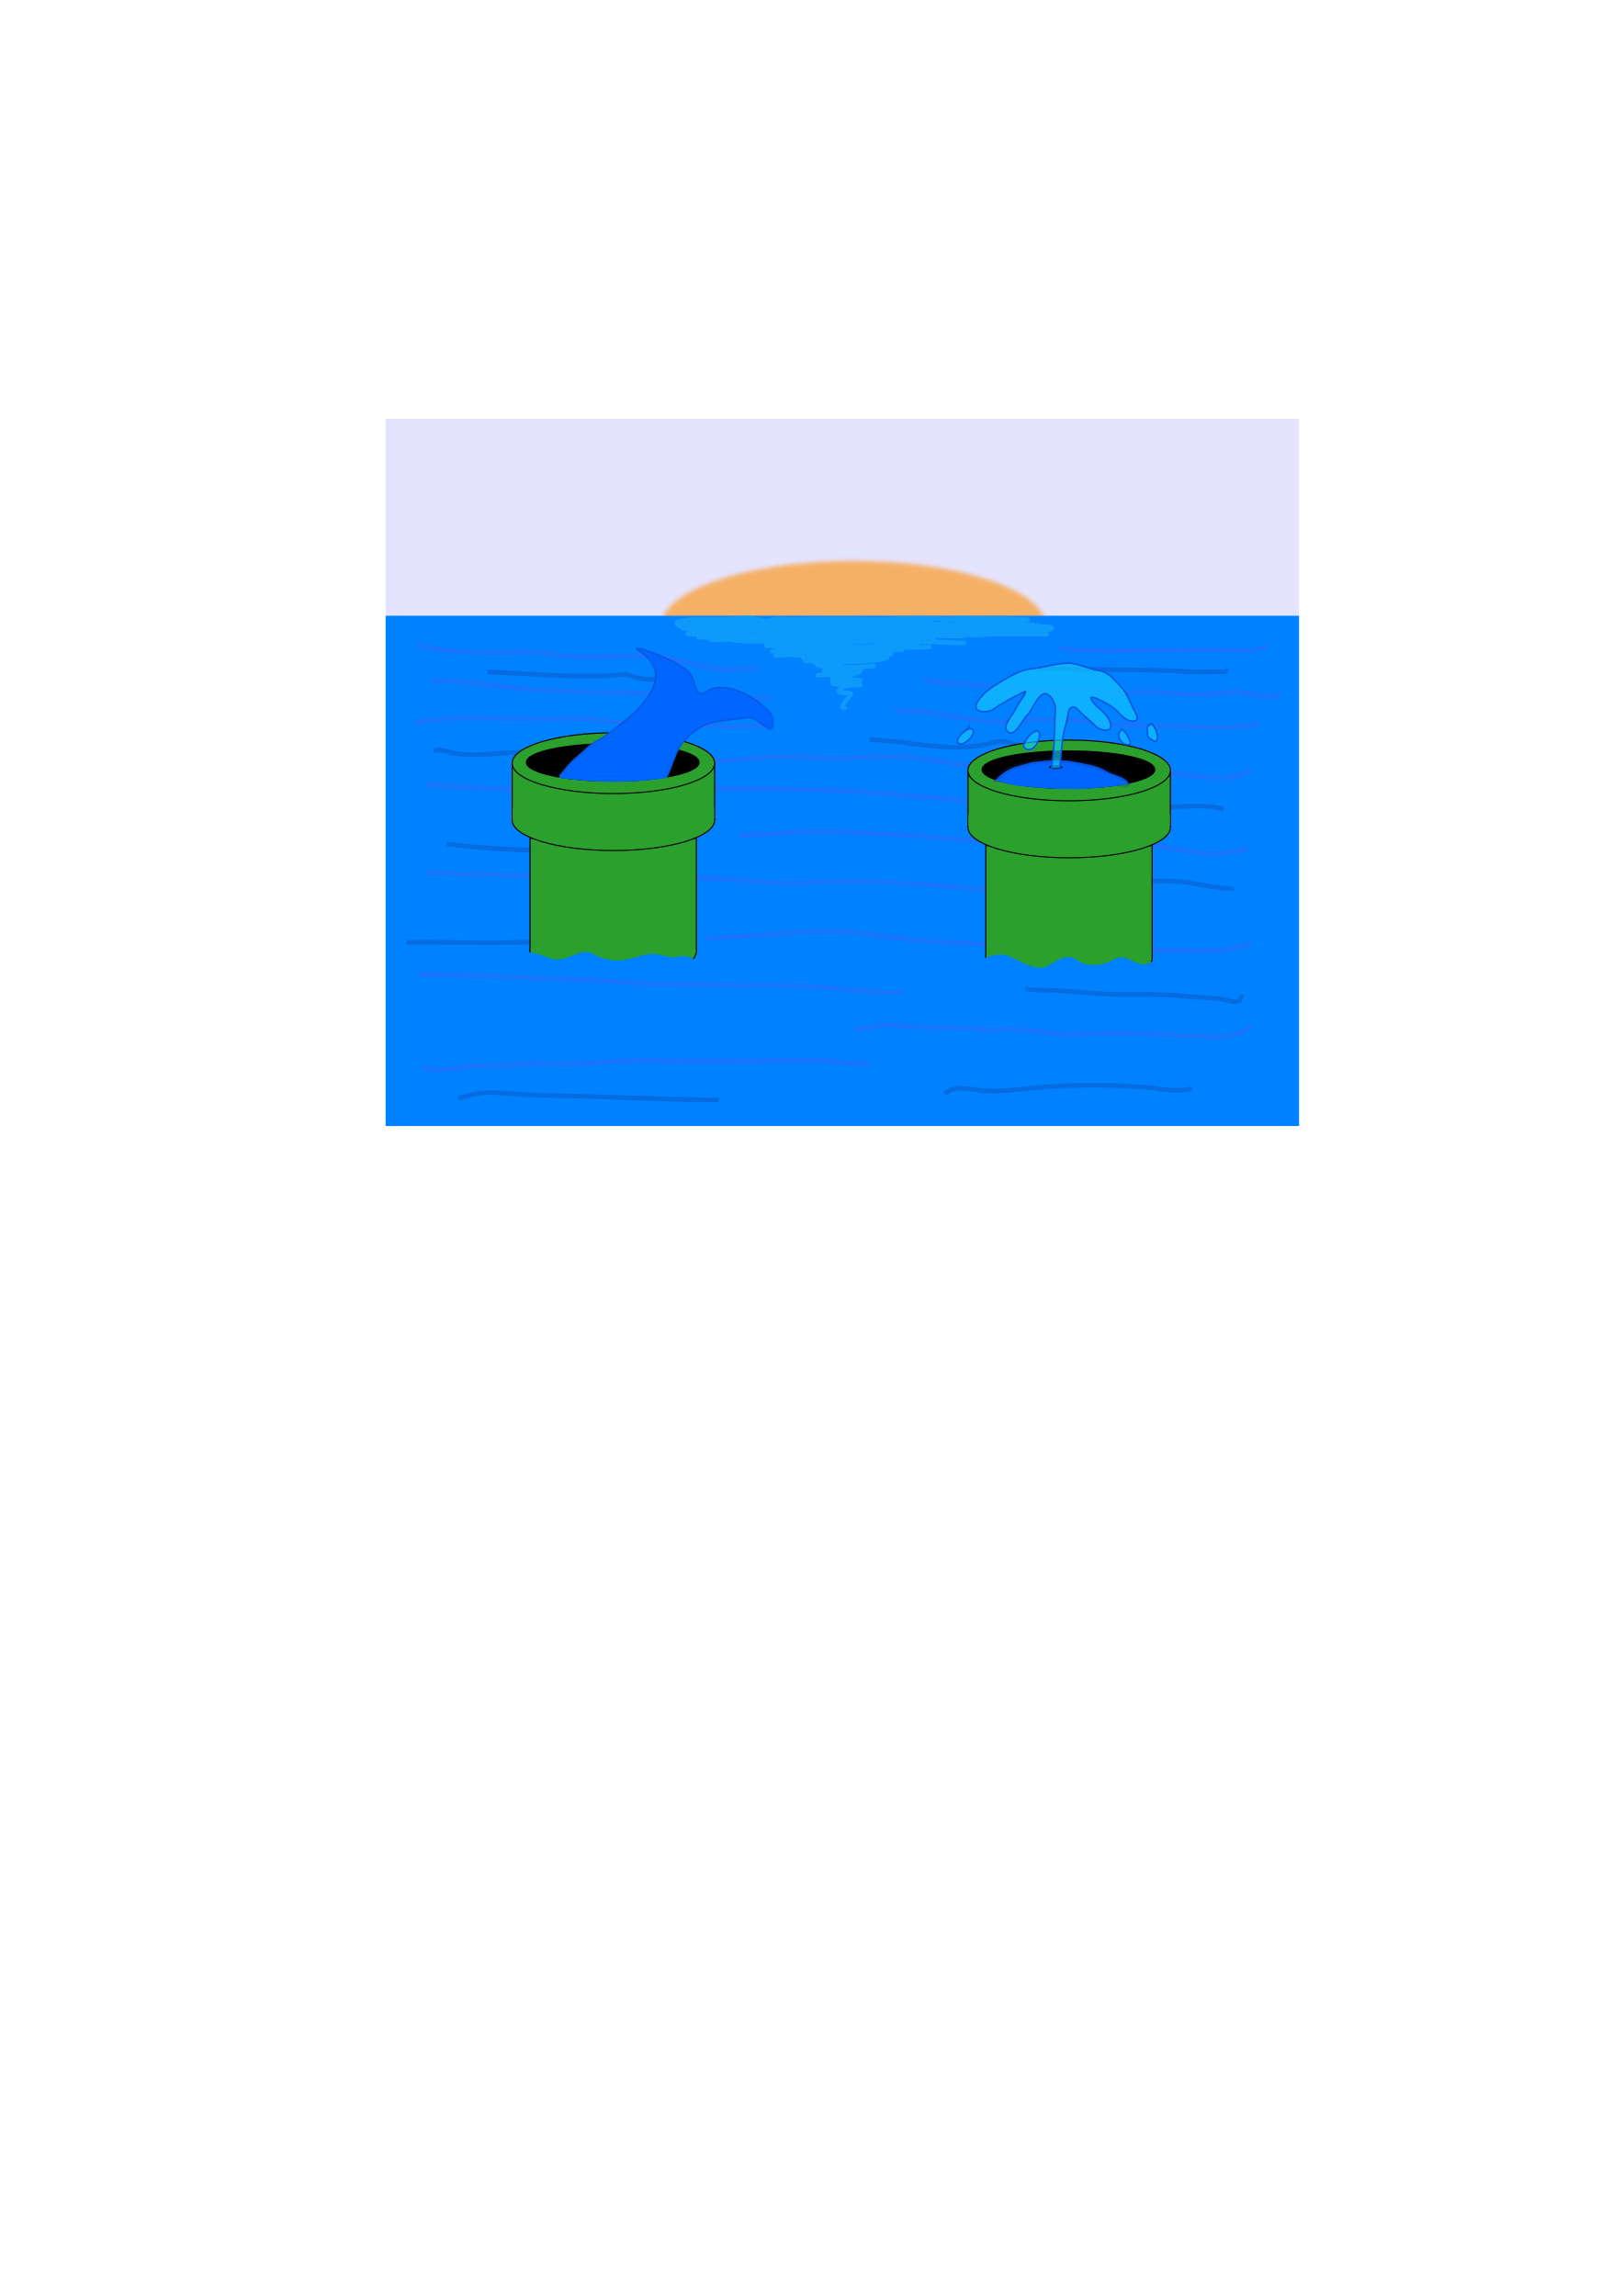
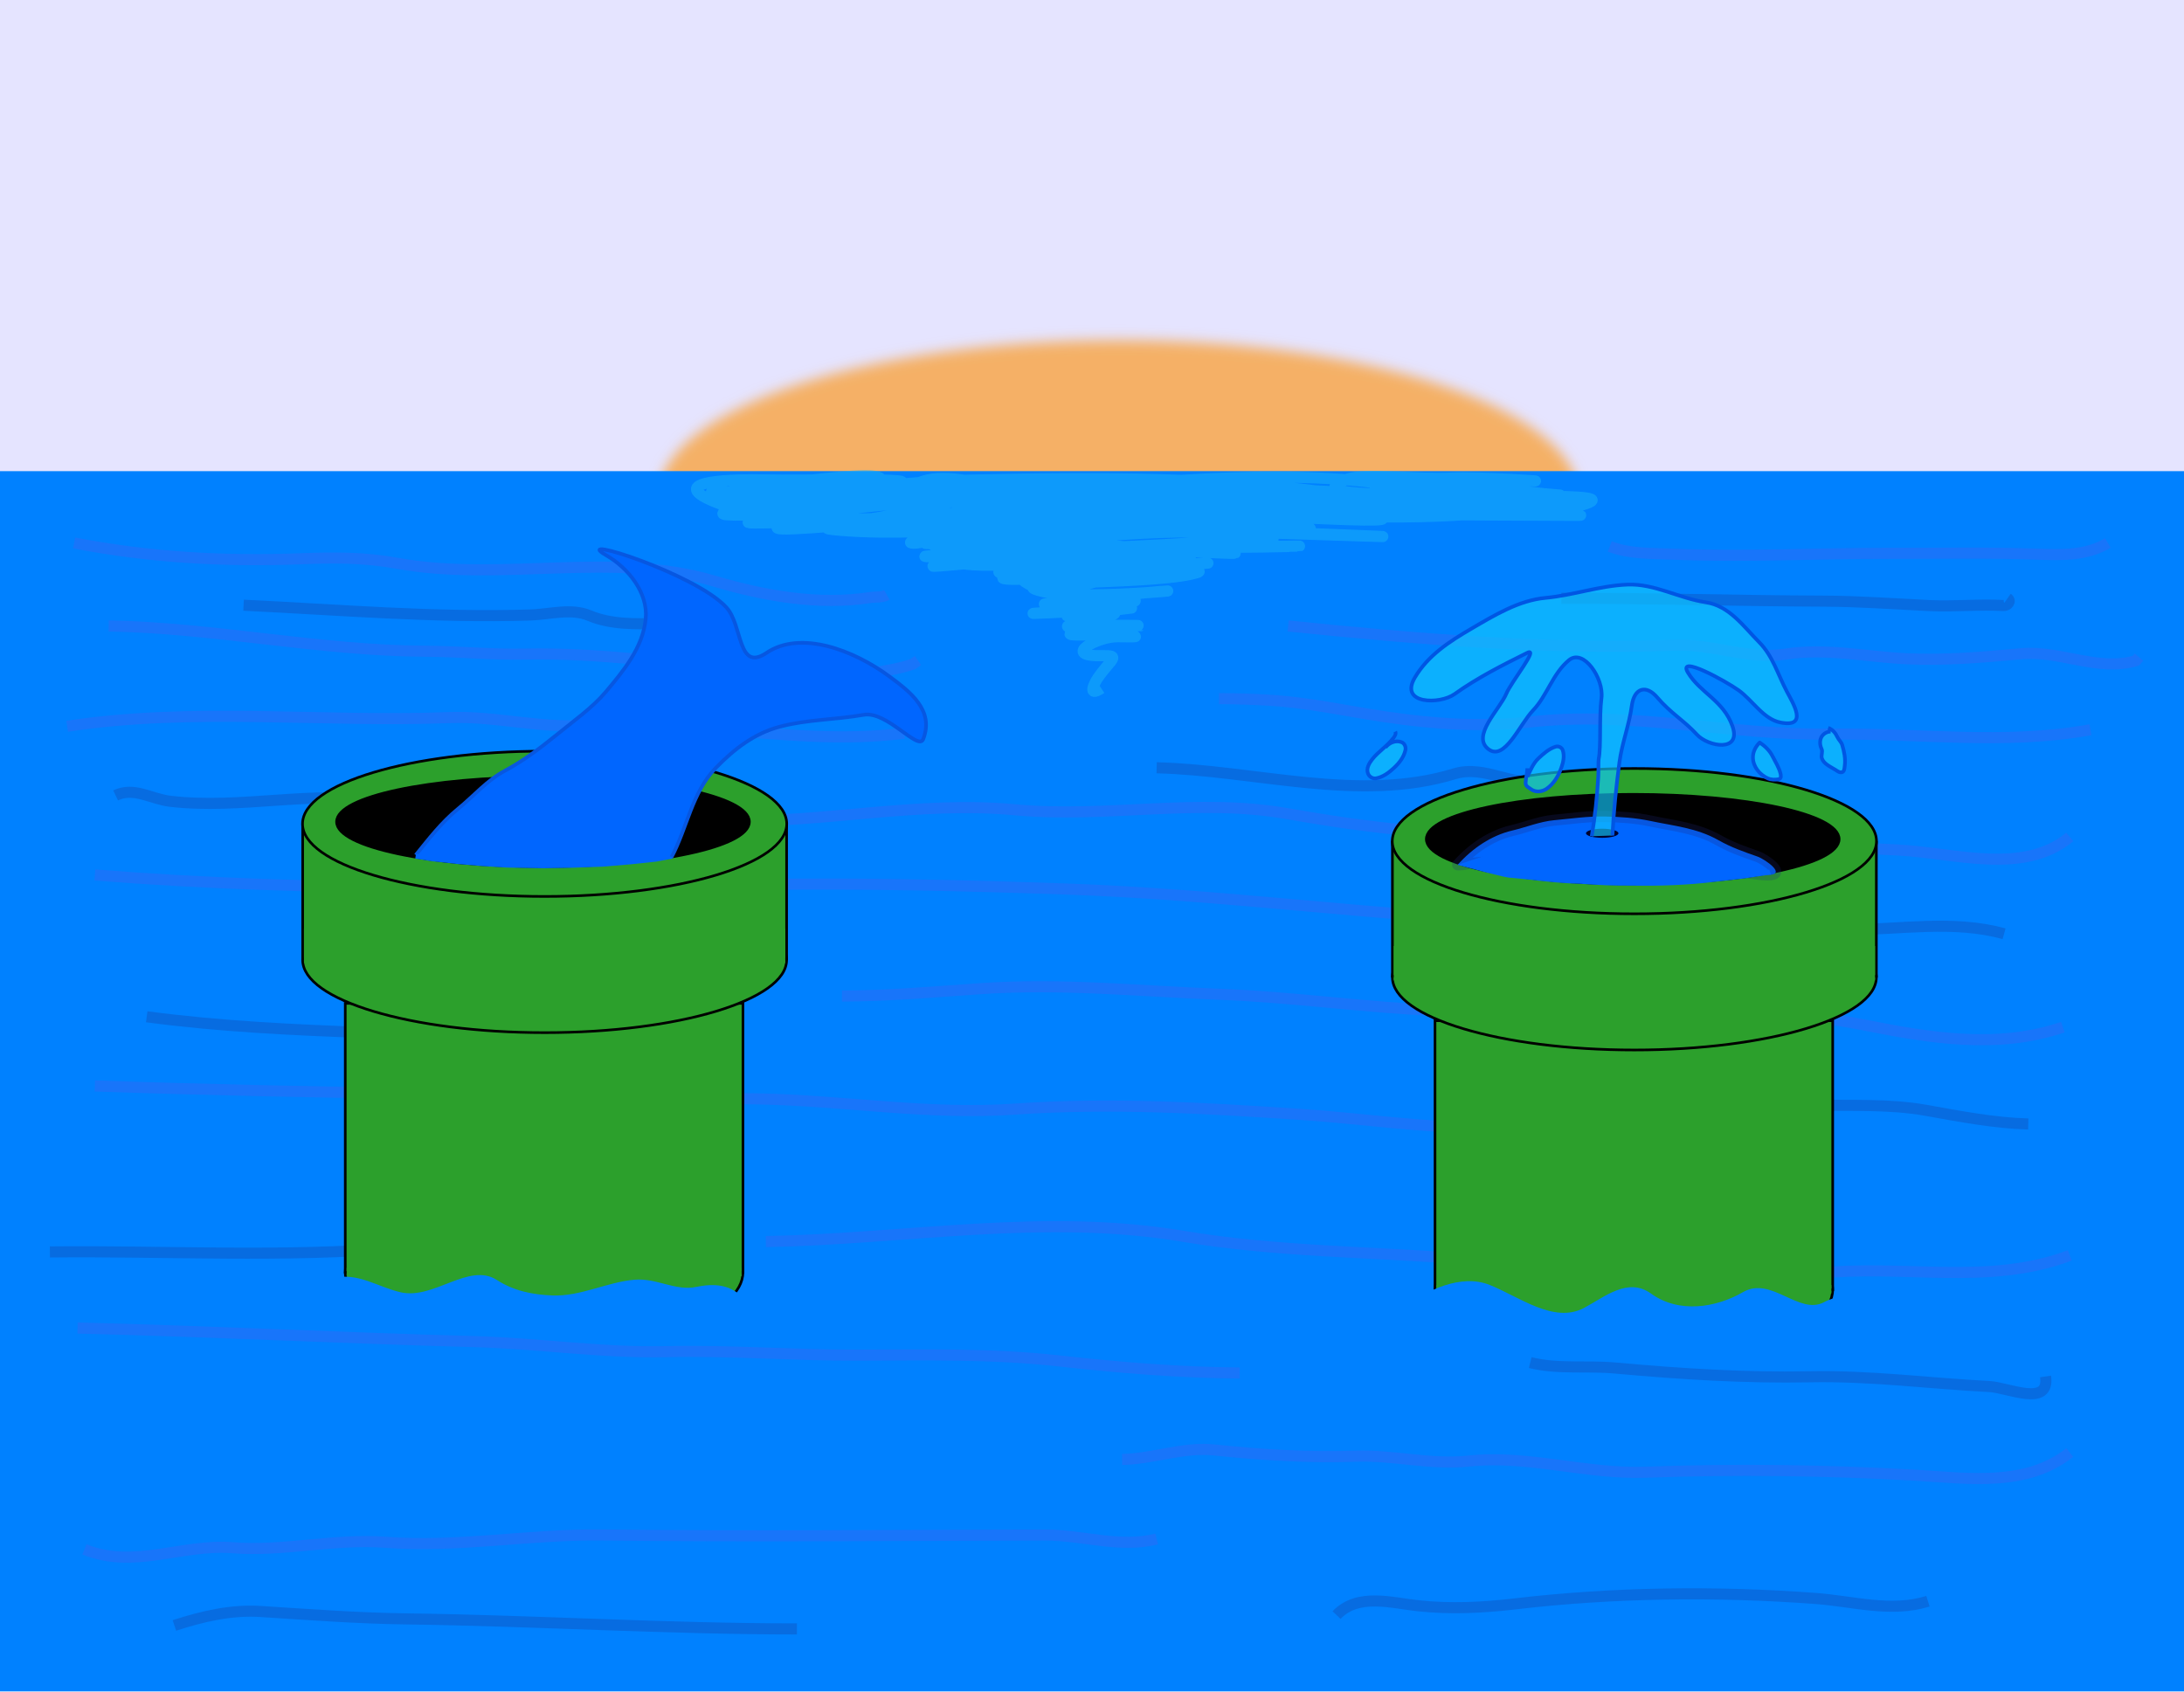
- <svg xmlns="http://www.w3.org/2000/svg" xmlns:ns1="http://www.openswatchbook.org/uri/2009/osb" width="210mm" height="297mm" viewBox="0 0 210 297" version="1.1" id="svg8">
+ <svg xmlns="http://www.w3.org/2000/svg" xmlns:ns1="http://www.openswatchbook.org/uri/2009/osb" width="118.136mm" height="91.499mm" viewBox="0 0 118.136 91.499" version="1.1" id="svg8">
  <defs id="defs2">
    <linearGradient id="linearGradient6919" ns1:paint="solid">
      <stop style="stop-color:#000000;stop-opacity:1;" offset="0" id="stop6917" />
    </linearGradient>
    <filter style="color-interpolation-filters:sRGB" id="filter3423" x="-0.016" width="1.032" y="-0.049" height="1.098">
      <feGaussianBlur stdDeviation="0.315" id="feGaussianBlur3425" />
    </filter>
  </defs>
-   <g id="layer1">
+   <g id="layer1" transform="translate(-49.87396,-54.1589)">
    <rect style="opacity:0.601;fill:#6961ff;fill-opacity:0.291;stroke:none;stroke-width:0.595;stroke-linecap:butt;stroke-linejoin:round;stroke-miterlimit:4;stroke-dasharray:none;stroke-opacity:0.901" id="rect3427" width="118.136" height="25.486" x="49.874" y="54.159" />
    <ellipse style="opacity:0.601;fill:#ff8e00;fill-opacity:1;stroke:none;stroke-width:0.771;stroke-linecap:butt;stroke-linejoin:round;stroke-miterlimit:4;stroke-dasharray:none;stroke-opacity:0.901;filter:url(#filter3423)" id="path2787" cx="110.85" cy="81.708" rx="23.48" ry="7.717" transform="matrix(1.060902,0,0,1.100019,-7.221718,-8.824062)" />
    <rect style="opacity:1;fill:#0081ff;fill-opacity:1;stroke:none;stroke-width:0.141;stroke-linecap:butt;stroke-linejoin:round;stroke-miterlimit:4;stroke-dasharray:none;stroke-opacity:1" id="rect875" width="118.136" height="66.014" x="49.874" y="79.645" />
    <path style="opacity:0.601;fill:none;fill-opacity:1;stroke:#19b0f8;stroke-width:0.6;stroke-linecap:butt;stroke-linejoin:round;stroke-miterlimit:4;stroke-dasharray:none;stroke-opacity:0.901" d="m 93.17,81.287 c 0.183,-1.89 -1.831,0.966 0.242,0.063 2.359,-1.028 4.835,-0.211 7.297,-0.267 6.96,-0.159 13.933,-0.728 20.884,-0.344 4.204,0.232 8.345,0.923 12.561,1.202 1.625,0.108 1.583,0.103 0.14,0.095 -5.61,-0.033 -11.227,0.002 -16.827,-0.313 -4.998,-0.281 -9.981,-0.38 -15.002,-0.491 -2.86,-0.063 -6.221,2.079 -8.545,0.429 -1.259,-0.894 -6.024,0.257 -4.722,0.346 2.303,0.158 4.362,-0.734 6.766,-0.783 3.299,-0.068 6.586,-0.312 9.888,-0.514 6.999,-0.43 14.128,-1.422 21.039,-0.016 2.821,0.574 11.322,-0.019 8.562,0.78 -1.265,0.366 -2.791,0.182 -4.168,0.187 -6.489,0.026 -12.974,-0.101 -19.463,-0.252 -5.128,-0.119 -10.19,0.797 -15.319,0.874 -1.874,0.028 -7.246,0.301 -5.963,0.088 3.665,-0.609 7.348,-0.902 11.05,-1.271 4.413,-0.439 17.708,-0.022 13.283,0 -1.801,0.009 -4.144,0.367 -6.171,0.28 -5.908,-0.253 -11.954,-1.545 -17.734,-0.286 -0.908,0.198 -4.265,-0.528 -1.608,-0.32 1.938,0.152 3.545,0.102 5.498,-0.078 2.432,-0.224 4.921,-0.51 7.394,-0.563 6.916,-0.15 13.88,-0.204 20.71,0.846 1.004,0.154 4.105,0.586 3.674,0.566 -3.423,-0.162 -6.876,-0.033 -10.311,-0.07 -1.733,-0.019 -6.926,0.115 -5.194,0.187 2.731,0.114 5.44,-0.569 8.194,-0.602 4.371,-0.053 8.723,0.645 13.113,0.598 1.977,-0.021 -1.821,0.164 -2.382,0.242 -3.217,0.444 -12.793,0.192 -9.647,-0.416 2.183,-0.422 4.401,-0.69 6.639,-0.469 2.361,0.232 4.729,0.325 7.095,0.461 1.86,0.107 -0.958,-0.168 -1.626,-0.187 -2.886,-0.082 -11.505,0.277 -8.664,-0.187 2.833,-0.462 5.794,-0.773 8.633,-0.345 1.138,0.171 2.945,0.242 0.751,0.131 -3.506,-0.178 -13.8,0.465 -10.515,-0.797 0.976,-0.375 3.923,0.032 5.665,-0.071 1.404,-0.083 5.69,0.224 4.259,0.146 -2.615,-0.141 -10.456,0.436 -7.858,0.374 2.245,-0.054 8.935,0.623 6.735,0.187 -2.768,-0.548 -5.634,1.211 -8.322,0.578 -1.089,-0.257 -3.81,0.208 -1.151,0.093 2.406,-0.104 9.62,-0.027 7.227,-0.296 -2.892,-0.326 -5.833,-0.175 -8.751,-0.187 -4.559,-0.018 -9.104,0.208 -13.666,0.357 -2.777,0.091 -5.527,-0.162 -8.338,-0.343 -3.349,-0.216 -6.946,1.65 -10.03,0.36 -2.843,-1.19 1.528,-1.196 2.61,-1.17 2.355,0.057 9.395,-0.146 7.119,0.234 -1.807,0.302 -3.97,1.01 -5.65,0.748 -0.968,-0.15 -4.833,-0.702 -1.854,-0.712 2.158,-0.007 8.199,-1.158 6.525,0.076 -0.891,0.657 -4.613,1.297 -3.8,0.791 1.631,-1.016 3.569,-0.67 5.392,-0.911 2.316,-0.306 4.645,0.244 6.954,0.055 0.942,-0.077 4.621,-0.098 2.095,0.458 -3.057,0.672 -7.565,-2.331 -9.288,0.244 -0.22,0.328 2.792,0.04 3.926,-0.046 3.613,-0.273 14.4,-1.073 10.854,-0.328 -2.582,0.542 -5.271,0.211 -7.849,0.78 -0.957,0.211 -4,0.132 -3.843,0.122 8.409,-0.551 17.028,1.113 25.262,-0.66 1.003,-0.216 5.039,0.641 2.028,0.704 -3.128,0.065 -6.268,-0.013 -9.392,-0.111 -1.086,-0.034 -2.647,-0.356 -0.572,-0.491 3.729,-0.242 7.475,0.074 11.203,-0.155 1.839,-0.113 -1.922,0.347 -2.521,0.438 -5.021,0.764 -10.116,0.219 -15.174,0.31 -1.088,0.02 -2.81,-0.083 -0.705,-0.076 3.075,0.011 12.316,0.183 9.233,0.076 -3.567,-0.124 -7.114,0.048 -10.677,0.223 -4.077,0.201 -8.16,0.312 -12.235,0.377 -3.173,0.051 1.108,-0.201 2.149,-0.243 5.484,-0.221 11.28,-1.981 16.46,-0.17 0.84,0.294 -2.327,0.258 -2.985,0.322 -5.153,0.497 -10.34,0.162 -15.509,0.24 -1.991,0.03 -7.838,0.711 -5.976,0.125 1.64,-0.516 4.079,-0.19 6.011,-0.382 4.974,-0.494 9.966,-0.392 14.966,-0.366 3.615,0.019 7.291,-0.387 10.84,0.274 2.143,0.399 -2.366,0.162 -3.117,0.136 -4.134,-0.145 -8.281,0.619 -12.391,0.227 -3.524,-0.336 -14.064,0.526 -10.549,0.36 2.134,-0.101 4.532,-0.125 6.766,-0.28 4.233,-0.294 8.49,0.585 12.705,0.068 0.579,-0.071 4.915,0.178 2.541,0.215 -6.592,0.102 -13.494,-1.486 -19.767,0.558 -1.236,0.403 -1.729,0.076 -0.187,-0.038 3.841,-0.286 7.681,-0.695 11.543,-0.6 4.073,0.1 16.299,0.585 12.217,0.451 -6.588,-0.216 -13.188,-0.451 -19.785,-0.374 -2.931,0.034 -5.882,0.302 -8.798,0.053 -2.192,-0.188 1.915,-0.211 2.622,-0.21 5.756,0.002 11.676,-1.711 17.267,-0.344 0.669,0.164 3.079,0.361 1.076,0.331 -3.001,-0.045 -5.984,0.317 -8.996,0.296 -2.343,-0.016 -4.661,0.47 -6.99,0.613 -1.356,0.083 2.127,0.015 2.651,0.01 5.184,-0.05 10.439,-1.115 15.56,-0.289 1.388,0.224 -2.751,0.185 -3.71,0.256 -4.633,0.343 -18.552,0.769 -13.909,0.782 2.517,0.007 5.206,-0.42 7.8,-0.501 2.931,-0.091 11.729,-0.128 8.851,-0.06 -1.943,0.046 -4.128,0.199 -6.177,0.223 -3.443,0.041 -13.688,1.237 -10.287,0.712 2.288,-0.353 4.786,-0.624 7.181,-0.756 3.777,-0.208 7.561,-0.08 11.341,-0.18 1.768,-0.047 -0.743,-0.004 -1.31,0 -4.471,0.031 -8.951,0.204 -13.413,-0.061 -1.251,-0.074 -5.149,-0.106 -4.364,0.012 3.433,0.515 6.963,-0.288 10.413,0.073 1.737,0.182 6.988,0.459 5.578,0.296 -2.106,-0.245 -4.252,0.004 -6.383,0.118 -2.699,0.145 -10.791,0.17 -8.108,0.498 2.952,0.362 5.944,-0.676 8.892,-0.21 0.8,0.126 5.364,-0.141 2.495,0.083 -2.852,0.223 -6.899,2.899 -8.563,0.577 -0.43,-0.6 1.371,-0.285 1.928,-0.263 2.661,0.103 10.616,-0.354 7.97,-0.187 -3.365,0.212 -13.461,0.257 -10.103,0.561 2.854,0.258 5.833,-0.932 8.606,-0.187 0.94,0.252 -2.253,-0.036 -2.912,0.073 -1.907,0.316 -3.868,-0.408 -5.721,0.119 -1.781,0.505 2.364,0.157 3.067,0.141 2.229,-0.05 8.864,-0.634 6.688,-0.146 -2.631,0.59 -10.68,0.307 -8.045,0.935 2.019,0.482 8.459,-0.165 6.361,0 -1.868,0.147 -7.779,0.839 -5.976,0.665 1.362,-0.132 5.204,-0.325 4.564,-0.121 -1.482,0.473 -6.318,0.665 -5.322,0.639 1.623,-0.043 6.49,-0.403 4.864,-0.248 -0.706,0.067 -3.622,0.485 -3.101,0.364 0.879,-0.204 4.148,-0.327 1.519,0.165 -0.954,0.179 -2.573,0.596 -0.67,0.413 0.952,-0.092 4.931,-0.018 2.117,-0.02 -1.041,-5.46e-4 -4.722,0.603 -1.693,0.487 0.882,-0.034 3.886,0.147 1.409,0.104 -1.089,-0.019 -3.11,1.082 -0.837,1.025 1.042,-0.026 0.471,0.18 -0.24,1.205 -0.186,0.268 -0.59,1.075 0.187,0.561" id="path2783" />
    <path style="opacity:1;fill:none;fill-opacity:0.291;stroke:#1f71f8;stroke-width:0.6;stroke-linecap:butt;stroke-linejoin:round;stroke-miterlimit:4;stroke-dasharray:none;stroke-opacity:0.785" d="m 54.443,137.975 c 2.661,1.089 5.274,-0.305 7.991,-0.09 2.773,0.219 5.526,-0.503 8.283,-0.294 3.92,0.297 7.767,-0.439 11.697,-0.394 8.004,0.092 16.01,0.015 24.012,0.004 2.011,-0.003 4.019,0.714 6.014,0.213" id="path3585" />
    <path style="opacity:1;fill:none;fill-opacity:0.291;stroke:#1f71f8;stroke-width:0.6;stroke-linecap:butt;stroke-linejoin:round;stroke-miterlimit:4;stroke-dasharray:none;stroke-opacity:0.785" d="m 161.832,132.736 c -2.372,1.889 -5.588,1.384 -8.39,1.226 -4.841,-0.273 -9.684,-0.342 -14.531,-0.161 -3.21,0.12 -6.401,-0.947 -9.581,-0.604 -2.052,0.221 -4.065,-0.33 -6.105,-0.262 -2.561,0.086 -5.067,-0.069 -7.679,-0.338 -1.681,-0.173 -3.305,0.485 -4.976,0.513" id="path3589" />
    <path style="opacity:1;fill:none;fill-opacity:0.291;stroke:#1f71f8;stroke-width:0.6;stroke-linecap:butt;stroke-linejoin:round;stroke-miterlimit:4;stroke-dasharray:none;stroke-opacity:0.785" d="m 161.832,122.072 c -4.414,1.67 -9.079,0.456 -13.669,0.978 -6.369,0.723 -12.747,-0.287 -19.072,-0.785 -5.055,-0.398 -10.191,-0.382 -15.205,-1.224 -7.518,-1.263 -15.051,0.149 -22.586,0.283" id="path3597" />
    <path style="opacity:1;fill:none;fill-opacity:0.291;stroke:#1f71f8;stroke-width:0.6;stroke-linecap:butt;stroke-linejoin:round;stroke-miterlimit:4;stroke-dasharray:none;stroke-opacity:0.785" d="m 55.004,112.905 c 11.967,0.422 23.936,0.47 35.912,0.701 4.628,0.089 9.197,0.879 13.855,0.552 5.166,-0.363 10.316,-0.054 15.476,0.288 3.323,0.22 6.627,0.739 9.966,0.704" id="path3601" />
    <path style="opacity:1;fill:none;fill-opacity:0.291;stroke:#1f71f8;stroke-width:0.6;stroke-linecap:butt;stroke-linejoin:round;stroke-miterlimit:4;stroke-dasharray:none;stroke-opacity:0.785" d="m 161.458,109.724 c -3.535,1.202 -7.217,0.586 -10.747,-0.117 -4.18,-0.832 -8.393,-0.768 -12.628,-0.325 -3.432,0.359 -6.832,-0.298 -10.273,-0.443 -3.998,-0.169 -7.939,-0.736 -11.956,-0.892 -4.304,-0.168 -8.576,-0.601 -12.91,-0.307 -2.507,0.171 -5.013,0.399 -7.528,0.401" id="path3605" />
    <path style="opacity:1;fill:none;fill-opacity:0.291;stroke:#1f71f8;stroke-width:0.6;stroke-linecap:butt;stroke-linejoin:round;stroke-miterlimit:4;stroke-dasharray:none;stroke-opacity:0.785" d="m 55.004,101.492 c 11.969,0.952 23.895,0.696 35.947,0.517 5.546,-0.083 11.042,0.049 16.606,0.244 8.386,0.293 16.716,1.436 25.118,1.81 2.181,0.097 4.364,0.251 6.519,0.61" id="path3609" />
    <path style="opacity:1;fill:none;fill-opacity:0.291;stroke:#1f71f8;stroke-width:0.6;stroke-linecap:butt;stroke-linejoin:round;stroke-miterlimit:4;stroke-dasharray:none;stroke-opacity:0.785" d="m 161.832,99.434 c -2.513,2.097 -6.296,0.846 -9.352,0.705 -6.583,-0.304 -13.14,-1.122 -19.753,-0.855 -4.449,0.18 -8.854,-0.34 -13.223,-1.108 -4.896,-0.861 -9.797,0.251 -14.728,-0.211 -5.232,-0.49 -10.378,0.726 -15.629,0.597 -2.469,-0.061 -4.965,-0.104 -7.389,-0.625" id="path3613" />
    <path style="opacity:1;fill:none;fill-opacity:0.291;stroke:#1f71f8;stroke-width:0.6;stroke-linecap:butt;stroke-linejoin:round;stroke-miterlimit:4;stroke-dasharray:none;stroke-opacity:0.785" d="m 53.507,93.448 c 6.849,-1.043 13.778,-0.202 20.668,-0.469 2.655,-0.103 5.235,0.69 7.91,0.369 2.218,-0.266 4.408,0.11 6.635,0.28 3.331,0.255 6.737,0.627 10.062,0.195" id="path3625" />
    <path style="opacity:1;fill:none;fill-opacity:0.291;stroke:#1f71f8;stroke-width:0.6;stroke-linecap:butt;stroke-linejoin:round;stroke-miterlimit:4;stroke-dasharray:none;stroke-opacity:0.785" d="m 162.954,93.635 c -4.635,0.841 -9.339,0.175 -14.021,0.24 -5.413,0.075 -10.824,-1.268 -16.247,-0.664 -2.62,0.292 -5.207,0.12 -7.848,-0.268 -2.116,-0.311 -4.207,-0.788 -6.368,-0.908 -0.887,-0.05 -1.774,-0.081 -2.662,-0.083" id="path3637" />
    <path style="opacity:1;fill:none;fill-opacity:0.291;stroke:#1f71f8;stroke-width:0.6;stroke-linecap:butt;stroke-linejoin:round;stroke-miterlimit:4;stroke-dasharray:none;stroke-opacity:0.785" d="m 119.55,88.022 c 6.97,0.71 13.874,1.283 20.963,1.039 2.003,-0.069 3.963,0.795 5.921,0.487 2.198,-0.346 4.351,0.14 6.544,0.246 2.074,0.1 4.132,-0.077 6.232,-0.27 2.081,-0.191 4.173,0.984 6.202,0.375 0,0 0.163,-0.193 0.163,-0.193" id="path3641" />
    <path style="opacity:1;fill:none;fill-opacity:0.291;stroke:#1f71f8;stroke-width:0.6;stroke-linecap:butt;stroke-linejoin:round;stroke-miterlimit:4;stroke-dasharray:none;stroke-opacity:0.785" d="m 55.752,88.022 c 5.726,0.1 11.363,1.335 17.134,1.365 1.795,0.01 3.541,0.194 5.362,0.156 4.054,-0.086 8.072,0.536 12.122,0.81 2.934,0.199 6.022,0.648 8.874,-0.262 0,0 0.286,-0.198 0.286,-0.198" id="path3649" />
    <path style="opacity:1;fill:none;fill-opacity:0.291;stroke:#1f71f8;stroke-width:0.6;stroke-linecap:butt;stroke-linejoin:round;stroke-miterlimit:4;stroke-dasharray:none;stroke-opacity:0.785" d="m 53.882,83.532 c 4.061,0.781 8.086,1.015 12.289,0.854 1.745,-0.067 3.379,-0.083 5.181,0.244 5.658,1.027 11.653,-0.672 17.141,0.96 2.723,0.81 5.661,1.326 8.452,0.894 0.294,-0.045 0.631,0.012 0.902,-0.145" id="path3653" />
    <path style="opacity:1;fill:none;fill-opacity:0.291;stroke:#1f71f8;stroke-width:0.6;stroke-linecap:butt;stroke-linejoin:round;stroke-miterlimit:4;stroke-dasharray:none;stroke-opacity:0.785" d="m 163.89,83.532 c -1.164,0.696 -2.487,0.653 -3.844,0.605 -2.691,-0.096 -5.387,-0.037 -8.081,-0.043 -3.864,-0.009 -7.731,0.209 -11.591,0.044 -1.143,-0.049 -2.343,-0.002 -3.426,-0.418" id="path3661" />
    <path style="opacity:1;fill:none;fill-opacity:0.291;stroke:#1f2980;stroke-width:0.6;stroke-linecap:butt;stroke-linejoin:round;stroke-miterlimit:4;stroke-dasharray:none;stroke-opacity:0.232" d="m 122.169,141.529 c 1.163,-1.214 2.992,-0.652 4.447,-0.5 1.716,0.18 3.422,0.103 5.148,-0.099 5.414,-0.634 10.893,-0.7 16.314,-0.3 2.015,0.149 4.091,0.774 6.083,0.15" id="path3673" />
    <path style="opacity:1;fill:none;fill-opacity:0.291;stroke:#1f2980;stroke-width:0.6;stroke-linecap:butt;stroke-linejoin:round;stroke-miterlimit:4;stroke-dasharray:none;stroke-opacity:0.232" d="m 52.572,121.885 c 6.311,-0.067 12.645,0.309 18.933,-0.224 1.828,-0.155 3.637,0.033 5.47,0.253 1.565,0.188 3.261,0.539 4.783,-0.028" id="path3681" />
    <path style="opacity:1;fill:none;fill-opacity:0.291;stroke:#1f2980;stroke-width:0.6;stroke-linecap:butt;stroke-linejoin:round;stroke-miterlimit:4;stroke-dasharray:none;stroke-opacity:0.232" d="m 56.127,97.189 c 0.999,-0.479 1.927,0.197 2.955,0.317 3.819,0.446 7.678,-0.599 11.476,-0.004 1.746,0.274 3.502,0.96 5.286,0.656 0,0 0.114,-0.034 0.114,-0.034" id="path3717" />
    <path style="opacity:1;fill:none;fill-opacity:0.291;stroke:#1f2980;stroke-width:0.6;stroke-linecap:butt;stroke-linejoin:round;stroke-miterlimit:4;stroke-dasharray:none;stroke-opacity:0.232" d="m 158.277,104.673 c -2.731,-0.759 -5.575,-0.229 -8.357,-0.223 -1.088,0.002 -2.184,-0.073 -3.243,-0.338" id="path3721" />
    <path style="opacity:1;fill:none;fill-opacity:0.291;stroke:#1f2980;stroke-width:0.6;stroke-linecap:butt;stroke-linejoin:round;stroke-miterlimit:4;stroke-dasharray:none;stroke-opacity:0.232" d="m 57.81,109.163 c 7.93,1.056 15.948,0.732 23.91,1.49 2.189,0.209 4.385,0.381 6.585,0.381" id="path3729" />
    <g id="g4870" transform="translate(-59.70527,10.38007)">
      <g id="g4600-2" transform="translate(54.08503,0.255766)">
        <g id="g4586-3">
          <ellipse ry="3.937" rx="10.755" cy="112.356" cx="84.924" id="path3743-6-3-2-1" style="opacity:1;fill:#2ca02c;stroke:#000000;stroke-width:0.141;stroke-miterlimit:4;stroke-dasharray:none;stroke-opacity:1" />
          <rect id="rect4570-7-0" y="97.802" x="74.17" height="14.552" width="21.512" style="fill:#2ca02c;stroke:#000000;stroke-width:0.141;stroke-miterlimit:4;stroke-dasharray:none;stroke-opacity:1" />
        </g>
        <rect style="fill:#2ca02c;stroke:none;stroke-width:0.035;stroke-opacity:1" width="21.364" height="0.456" x="74.246" y="112.103" id="rect4570-5-6-6" />
      </g>
      <g id="g4605-6" transform="translate(54.08503,0.255766)">
        <ellipse style="opacity:1;fill:#2ca02c;stroke:#000000;stroke-width:0.141;stroke-miterlimit:4;stroke-dasharray:none;stroke-opacity:1" id="path3743-6-3-9" cx="84.954" cy="95.456" rx="13.089" ry="3.93" />
        <rect style="fill:#2ca02c;stroke:#000000;stroke-width:0.141;stroke-miterlimit:4;stroke-dasharray:none;stroke-opacity:1" width="26.177" height="7.256" x="71.866" y="88.14" id="rect4570-4" />
        <rect style="fill:#2ca02c;stroke:none;stroke-width:0.078;stroke-opacity:1" width="26.037" height="1.859" x="71.936" y="93.762" id="rect4570-5-8" />
      </g>
      <g id="g4609-9" transform="translate(54.08503,0.255766)">
        <ellipse style="opacity:1;fill:#2ca02c;stroke:#000000;stroke-width:0.141;stroke-miterlimit:4;stroke-dasharray:none;stroke-opacity:1" id="path3743-6-6" cx="84.954" cy="88.088" rx="13.096" ry="3.93" />
        <ellipse style="fill:#000000;stroke:#000000;stroke-width:0.244;stroke-opacity:1" id="path3743-3" cx="84.865" cy="87.979" rx="11.113" ry="2.373" />
      </g>
    </g>
    <path style="opacity:1;fill:#0081ff;fill-opacity:1;stroke:none;stroke-width:0.6;stroke-linecap:butt;stroke-linejoin:round;stroke-miterlimit:4;stroke-dasharray:none;stroke-opacity:0.901" d="m 65.107,124.878 c 1.11,-0.299 2.053,-0.805 3.386,-1.118 1.303,-0.306 2.374,0.488 3.61,0.774 1.8,0.417 3.696,-1.642 5.209,-0.664 0.918,0.593 1.927,0.793 2.996,0.837 1.531,0.062 2.961,-0.727 4.456,-0.852 1.183,-0.099 2.217,0.624 3.325,0.391 0.889,-0.187 1.954,-0.202 2.683,0.775 0.874,1.171 -0.265,2.041 -1.372,2.387 -3.445,1.075 -7.12,1.012 -10.68,0.862 -3.309,-0.139 -6.641,0.156 -9.938,-0.335 -1.097,-0.164 -1.816,-1.01 -2.905,-1.07 -0.983,-0.053 -0.812,-1.315 -0.77,-1.986 z" id="path3429" transform="translate(-0.5612658,-0.4677216)" />
    <path style="opacity:1;fill:none;fill-opacity:0.291;stroke:#1f71f8;stroke-width:0.6;stroke-linecap:butt;stroke-linejoin:round;stroke-miterlimit:4;stroke-dasharray:none;stroke-opacity:0.785" d="m 54.069,126.001 c 7.142,0.175 14.256,0.539 21.418,0.732 3.482,0.094 6.943,0.624 10.428,0.545 3.459,-0.078 6.889,0.202 10.358,0.192 3.641,-0.01 7.256,-0.094 10.911,0.313 3.236,0.36 6.489,0.627 9.746,0.65" id="path3593" />
    <path style="opacity:1;fill:none;fill-opacity:0.291;stroke:#1f2980;stroke-width:0.6;stroke-linecap:butt;stroke-linejoin:round;stroke-miterlimit:4;stroke-dasharray:none;stroke-opacity:0.232" d="m 133.394,112.905 c 3.422,-0.331 6.795,0.656 10.206,0.82 1.46,0.07 2.907,0.173 4.374,0.212 2.028,0.054 4.041,-0.074 6.076,0.287 1.831,0.325 3.672,0.687 5.536,0.739" id="path3737" />
    <path style="opacity:1;fill:none;fill-opacity:0.291;stroke:#1f2980;stroke-width:0.6;stroke-linecap:butt;stroke-linejoin:round;stroke-miterlimit:4;stroke-dasharray:none;stroke-opacity:0.232" d="m 59.307,142.091 c 1.492,-0.486 3.056,-0.859 4.665,-0.756 2.618,0.168 5.227,0.364 7.856,0.4 7.054,0.097 14.1,0.543 21.155,0.543" id="path3741" />
    <path style="opacity:1;fill:none;fill-opacity:0.291;stroke:#1f2980;stroke-width:0.6;stroke-linecap:butt;stroke-linejoin:round;stroke-miterlimit:4;stroke-dasharray:none;stroke-opacity:0.232" d="m 134.33,86.525 c 4.737,-0.015 9.471,0.137 14.208,0.154 1.904,0.007 3.798,0.148 5.701,0.24 1.333,0.065 2.668,-0.079 4.009,-0.002 0.212,0.012 0.439,-0.236 0.216,-0.393" id="path3745" />
    <path style="opacity:1;fill:none;fill-opacity:0.291;stroke:#1f2980;stroke-width:0.6;stroke-linecap:butt;stroke-linejoin:round;stroke-miterlimit:4;stroke-dasharray:none;stroke-opacity:0.232" d="m 112.44,95.693 c 5.362,0.138 10.96,1.898 16.09,0.33 1.737,-0.531 3.226,0.82 4.883,0.312 1.513,-0.464 2.978,0.141 4.512,0.177 1.977,0.046 3.982,0.186 5.946,-0.071" id="path3749" />
    <g id="g3571" transform="translate(60.61673,0.5612663)">
      <g transform="translate(-7.290669,11.0127)" id="g4600">
        <g id="g4586">
          <ellipse ry="3.937" rx="10.755" cy="112.356" cx="84.924" id="path3743-6-3-2" style="opacity:1;fill:#2ca02c;stroke:#000000;stroke-width:0.141;stroke-miterlimit:4;stroke-dasharray:none;stroke-opacity:1" />
          <rect id="rect4570-7" y="97.802" x="74.17" height="14.552" width="21.512" style="fill:#2ca02c;stroke:#000000;stroke-width:0.141;stroke-miterlimit:4;stroke-dasharray:none;stroke-opacity:1" />
        </g>
        <rect style="fill:#2ca02c;stroke:none;stroke-width:0.035;stroke-opacity:1" width="21.364" height="0.456" x="74.246" y="112.103" id="rect4570-5-6" />
      </g>
      <g transform="translate(-7.290669,11.0127)" id="g4605">
        <ellipse style="opacity:1;fill:#2ca02c;stroke:#000000;stroke-width:0.141;stroke-miterlimit:4;stroke-dasharray:none;stroke-opacity:1" id="path3743-6-3" cx="84.954" cy="95.456" rx="13.089" ry="3.93" />
        <rect style="fill:#2ca02c;stroke:#000000;stroke-width:0.141;stroke-miterlimit:4;stroke-dasharray:none;stroke-opacity:1" width="26.177" height="7.256" x="71.866" y="88.14" id="rect4570" />
        <rect style="fill:#2ca02c;stroke:none;stroke-width:0.078;stroke-opacity:1" width="26.037" height="1.859" x="71.936" y="93.762" id="rect4570-5" />
      </g>
      <g transform="translate(-7.290669,11.0127)" id="g4609">
        <ellipse style="opacity:1;fill:#2ca02c;stroke:#000000;stroke-width:0.141;stroke-miterlimit:4;stroke-dasharray:none;stroke-opacity:1" id="path3743-6" cx="84.954" cy="88.088" rx="13.096" ry="3.93" />
        <ellipse style="fill:#000000;stroke:#000000;stroke-width:0.244;stroke-opacity:1" id="path3743" cx="84.865" cy="87.979" rx="11.113" ry="2.373" />
      </g>
    </g>
    <path style="opacity:1;fill:#0081ff;fill-opacity:1;stroke:none;stroke-width:0.6;stroke-linecap:butt;stroke-linejoin:round;stroke-miterlimit:4;stroke-dasharray:none;stroke-opacity:0.901" d="m 125.724,124.972 c 1.286,-1.04 3.196,-1.915 4.73,-1.302 1.596,0.638 3.468,2.105 5.096,1.248 1.117,-0.589 2.372,-1.687 3.633,-0.779 1.514,1.092 3.526,0.759 4.973,-0.08 1.531,-0.888 3.034,1.277 4.393,0.539 1.396,-0.758 2.868,0.227 4.283,0.013 1.7,-0.257 3.586,0.119 4.928,1.122 1.809,1.352 -0.547,2.275 -2.273,2.621 -2.179,0.437 -4.416,0.531 -6.608,0.904 -2.462,0.419 -4.85,1.27 -7.346,1.42 -1.558,0.094 -3.088,0.336 -4.64,0.515 -1.511,0.175 -2.999,-0.054 -4.487,-0.283 -1.746,-0.268 -3.412,-0.896 -5.125,-1.336 -1.281,-0.329 -3.417,-0.804 -2.727,-2.736 0.278,-0.78 1.622,-1.619 0.983,-2.428" id="path3467" />
    <path style="opacity:1;fill:none;fill-opacity:0.291;stroke:#1f2980;stroke-width:0.6;stroke-linecap:butt;stroke-linejoin:round;stroke-miterlimit:4;stroke-dasharray:none;stroke-opacity:0.232" d="m 160.522,128.62 c 0.243,1.68 -2.042,0.598 -3.033,0.547 -3.232,-0.166 -6.444,-0.594 -9.694,-0.529 -3.528,0.07 -7.043,-0.155 -10.57,-0.475 -1.524,-0.138 -3.079,0.079 -4.58,-0.292" id="path3713" />
    <path style="opacity:1;fill:none;fill-opacity:0.291;stroke:#1f2980;stroke-width:0.6;stroke-linecap:butt;stroke-linejoin:round;stroke-miterlimit:4;stroke-dasharray:none;stroke-opacity:0.232" d="m 63.049,86.899 c 5.163,0.246 10.333,0.691 15.501,0.529 1.06,-0.033 2.212,-0.386 3.207,0.033 1.161,0.489 2.486,0.456 3.727,0.426 1.002,-0.024 2.037,0.033 3.008,-0.239" id="path3753" />
    <g id="g3925">
      <path id="path3793" d="m 128.72,100.944 c 0.788,-0.888 1.824,-1.592 2.953,-1.856 0.76,-0.178 1.482,-0.484 2.273,-0.559 0.907,-0.085 1.812,-0.219 2.734,-0.2 0.831,0.017 1.668,0.071 2.474,0.243 1.243,0.264 2.507,0.376 3.676,1.039 0.679,0.385 1.362,0.625 2.117,0.888 0.403,0.141 1.661,1.018 0.505,0.989 -1.052,-0.026 -2.07,-0.412 -3.116,-0.403 -1.099,0.01 -2.15,-0.339 -3.254,-0.366 -1.087,-0.027 -2.171,-0.145 -3.257,-0.083 -0.987,0.056 -1.962,0.174 -2.954,0.186 -1.285,0.015 -2.586,-0.128 -3.854,0.108 0,0 -0.119,0.008 -0.119,0.008 0,0 -0.179,0.006 -0.179,0.006 0,0 1e-5,10e-6 1e-5,10e-6 z" style="opacity:1;fill:#0066ff;fill-opacity:1;stroke:#1f2980;stroke-width:0.6;stroke-linecap:butt;stroke-linejoin:round;stroke-miterlimit:4;stroke-dasharray:none;stroke-opacity:0.232" />
    </g>
    <path style="fill:#0066ff;fill-opacity:1;stroke:none;stroke-width:0.265px;stroke-linecap:butt;stroke-linejoin:miter;stroke-opacity:1" d="m 128.72,100.944 c 2.683,0.73 2.834,0.702 2.844,0.694 1.266,0.113 2.468,0.302 3.803,0.331 0.919,0.07 1.844,0.107 2.778,0.099 1.522,0.025 3,-0.028 4.456,-0.204 l 1.596,-0.181 1.475,-0.22 -0.089,-0.253 -6.677,-1.126 -7.706,0.033 z" id="path3797" />
    <ellipse style="opacity:1;fill:#00002d;fill-opacity:1;stroke:none;stroke-width:0.6;stroke-linecap:butt;stroke-linejoin:round;stroke-miterlimit:4;stroke-dasharray:none;stroke-opacity:0.232" id="path3803" cx="136.54" cy="99.236" rx="0.877" ry="0.246" />
    <g id="g3898" style="fill:#13c9fe;fill-opacity:0.658;stroke:#0056e3;stroke-width:0.2;stroke-miterlimit:4;stroke-dasharray:none;stroke-opacity:1">
      <path id="path3869" d="m 135.974,99.395 c 0.179,-1.064 0.287,-2.118 0.353,-3.21 0.015,-0.246 2.8e-4,-0.857 0.021,-0.96 0.141,-0.69 0.019,-2.274 0.152,-3.299 0.138,-1.067 -0.973,-2.701 -1.754,-2.059 -0.887,0.729 -1.182,1.92 -1.946,2.719 -0.73,0.764 -1.535,2.763 -2.41,2.103 -0.947,-0.714 0.607,-2.152 0.964,-3.006 0.268,-0.641 1.81,-2.544 1.123,-2.204 -1.344,0.665 -2.696,1.351 -3.926,2.229 -0.793,0.566 -3.004,0.558 -2.145,-0.895 0.712,-1.206 1.885,-1.96 3.041,-2.635 1.26,-0.735 2.587,-1.545 4.031,-1.677 1.495,-0.137 2.906,-0.657 4.43,-0.717 1.469,-0.058 2.783,0.74 4.219,0.953 1.288,0.19 2.049,1.303 2.904,2.164 0.738,0.743 1.007,1.74 1.492,2.658 0.357,0.676 1.171,1.973 -0.335,1.686 -0.929,-0.177 -1.511,-1.202 -2.274,-1.747 -0.692,-0.494 -3.342,-1.959 -2.734,-0.95 0.656,1.089 1.919,1.51 2.404,2.891 0.504,1.433 -1.315,1.124 -1.926,0.453 -0.672,-0.738 -1.433,-1.168 -2.142,-2.005 -0.589,-0.695 -1.243,-0.535 -1.376,0.45 -0.14,1.04 -0.531,2.028 -0.666,3.042 -0.175,1.314 -0.314,2.648 -0.38,3.979" style="opacity:1;fill:#13c9fe;fill-opacity:0.658;stroke:#0056e3;stroke-width:0.2;stroke-linecap:butt;stroke-linejoin:round;stroke-miterlimit:4;stroke-dasharray:none;stroke-opacity:1" />
      <path id="path3873" d="m 148.762,93.535 c 0.236,0.077 0.401,0.282 0.5,0.498 0.07,0.152 0.207,0.257 0.257,0.422 0.111,0.362 0.19,0.747 0.141,1.124 -0.016,0.127 -0.017,0.328 -0.158,0.357 -0.135,0.028 -0.253,-0.074 -0.361,-0.14 -0.272,-0.168 -0.628,-0.32 -0.722,-0.623 -0.051,-0.165 0.066,-0.337 -0.015,-0.505 -0.116,-0.241 -0.115,-0.56 0.085,-0.76 0.106,-0.107 0.254,-0.173 0.406,-0.174" style="opacity:1;fill:#13c9fe;fill-opacity:0.658;stroke:#0056e3;stroke-width:0.2;stroke-linecap:butt;stroke-linejoin:round;stroke-miterlimit:4;stroke-dasharray:none;stroke-opacity:1" />
      <path id="path3877" d="m 124.817,94.594 c 0.196,-0.251 0.548,-0.411 0.864,-0.288 0.172,0.067 0.252,0.261 0.213,0.435 -0.086,0.385 -0.345,0.709 -0.629,0.97 -0.269,0.247 -0.578,0.481 -0.946,0.551 -0.185,0.035 -0.373,-0.073 -0.445,-0.252 -0.11,-0.273 0.054,-0.557 0.22,-0.768 0.341,-0.436 0.836,-0.728 1.159,-1.175 0.067,-0.093 0.149,-0.216 0.093,-0.333" style="opacity:1;fill:#13c9fe;fill-opacity:0.658;stroke:#0056e3;stroke-width:0.2;stroke-linecap:butt;stroke-linejoin:round;stroke-miterlimit:4;stroke-dasharray:none;stroke-opacity:1" />
      <path id="path3881" d="m 145.058,94.329 c 0.288,0.188 0.543,0.436 0.698,0.745 0.152,0.302 0.342,0.592 0.426,0.922 0.027,0.106 0.053,0.282 -0.087,0.313 -0.204,0.045 -0.43,0.035 -0.616,-0.051 -0.426,-0.198 -0.774,-0.622 -0.787,-1.106 -0.008,-0.313 0.146,-0.608 0.365,-0.823 z" style="opacity:1;fill:#13c9fe;fill-opacity:0.658;stroke:#0056e3;stroke-width:0.2;stroke-linecap:butt;stroke-linejoin:round;stroke-miterlimit:4;stroke-dasharray:none;stroke-opacity:1" />
      <path id="path3889" d="m 132.49,96.181 c 0.172,-0.357 0.319,-0.74 0.621,-1.016 0.265,-0.243 0.546,-0.495 0.896,-0.61 0.157,-0.052 0.343,0.025 0.398,0.187 0.105,0.313 0.03,0.655 -0.078,0.956 -0.157,0.437 -0.404,0.867 -0.796,1.133 -0.243,0.165 -0.589,0.204 -0.828,0.03 -0.12,-0.087 -0.31,-0.166 -0.306,-0.337 0.006,-0.271 0.086,-0.534 0.094,-0.805" style="opacity:1;fill:#13c9fe;fill-opacity:0.658;stroke:#0056e3;stroke-width:0.2;stroke-linecap:butt;stroke-linejoin:round;stroke-miterlimit:4;stroke-dasharray:none;stroke-opacity:1" />
    </g>
    <path style="opacity:1;fill:#0066ff;fill-opacity:1;stroke:#0757e1;stroke-width:0.2;stroke-linecap:butt;stroke-linejoin:round;stroke-miterlimit:4;stroke-dasharray:none;stroke-opacity:1" d="m 86.188,100.547 c 0.855,-1.589 1.111,-3.516 2.401,-4.842 0.989,-1.017 2.082,-1.867 3.448,-2.23 1.512,-0.402 2.996,-0.374 4.56,-0.648 1.261,-0.22 2.957,1.99 3.217,1.313 0.604,-1.567 -0.722,-2.568 -1.843,-3.396 -1.89,-1.396 -4.775,-2.52 -6.635,-1.267 -1.569,1.057 -1.283,-1.475 -2.162,-2.45 -1.641,-1.821 -8.559,-4.01 -6.492,-2.818 1.172,0.676 2.256,2.021 2.12,3.424 -0.152,1.56 -1.208,2.826 -2.186,3.984 -0.691,0.818 -1.749,1.574 -2.658,2.313 -0.914,0.743 -1.859,1.437 -2.766,1.92 -0.968,0.516 -1.637,1.325 -2.549,2.071 -0.893,0.729 -1.574,1.624 -2.28,2.493" id="path3931" />
    <path style="fill:#0066ff;fill-opacity:1;stroke:none;stroke-width:0.274px;stroke-linecap:butt;stroke-linejoin:miter;stroke-opacity:1" d="m 72.374,100.358 c -0.033,0.186 -0.036,0.247 -0.036,0.247 l 0.9,0.142 1.36,0.15 1.389,0.115 1.298,0.08 1.976,0.035 1.546,-0.026 1.676,-0.059 1.51,-0.127 1.39,-0.147 0.667,-0.126 0.208,-0.034 -0.059,-0.107" id="path3935" />
  </g>
</svg>
